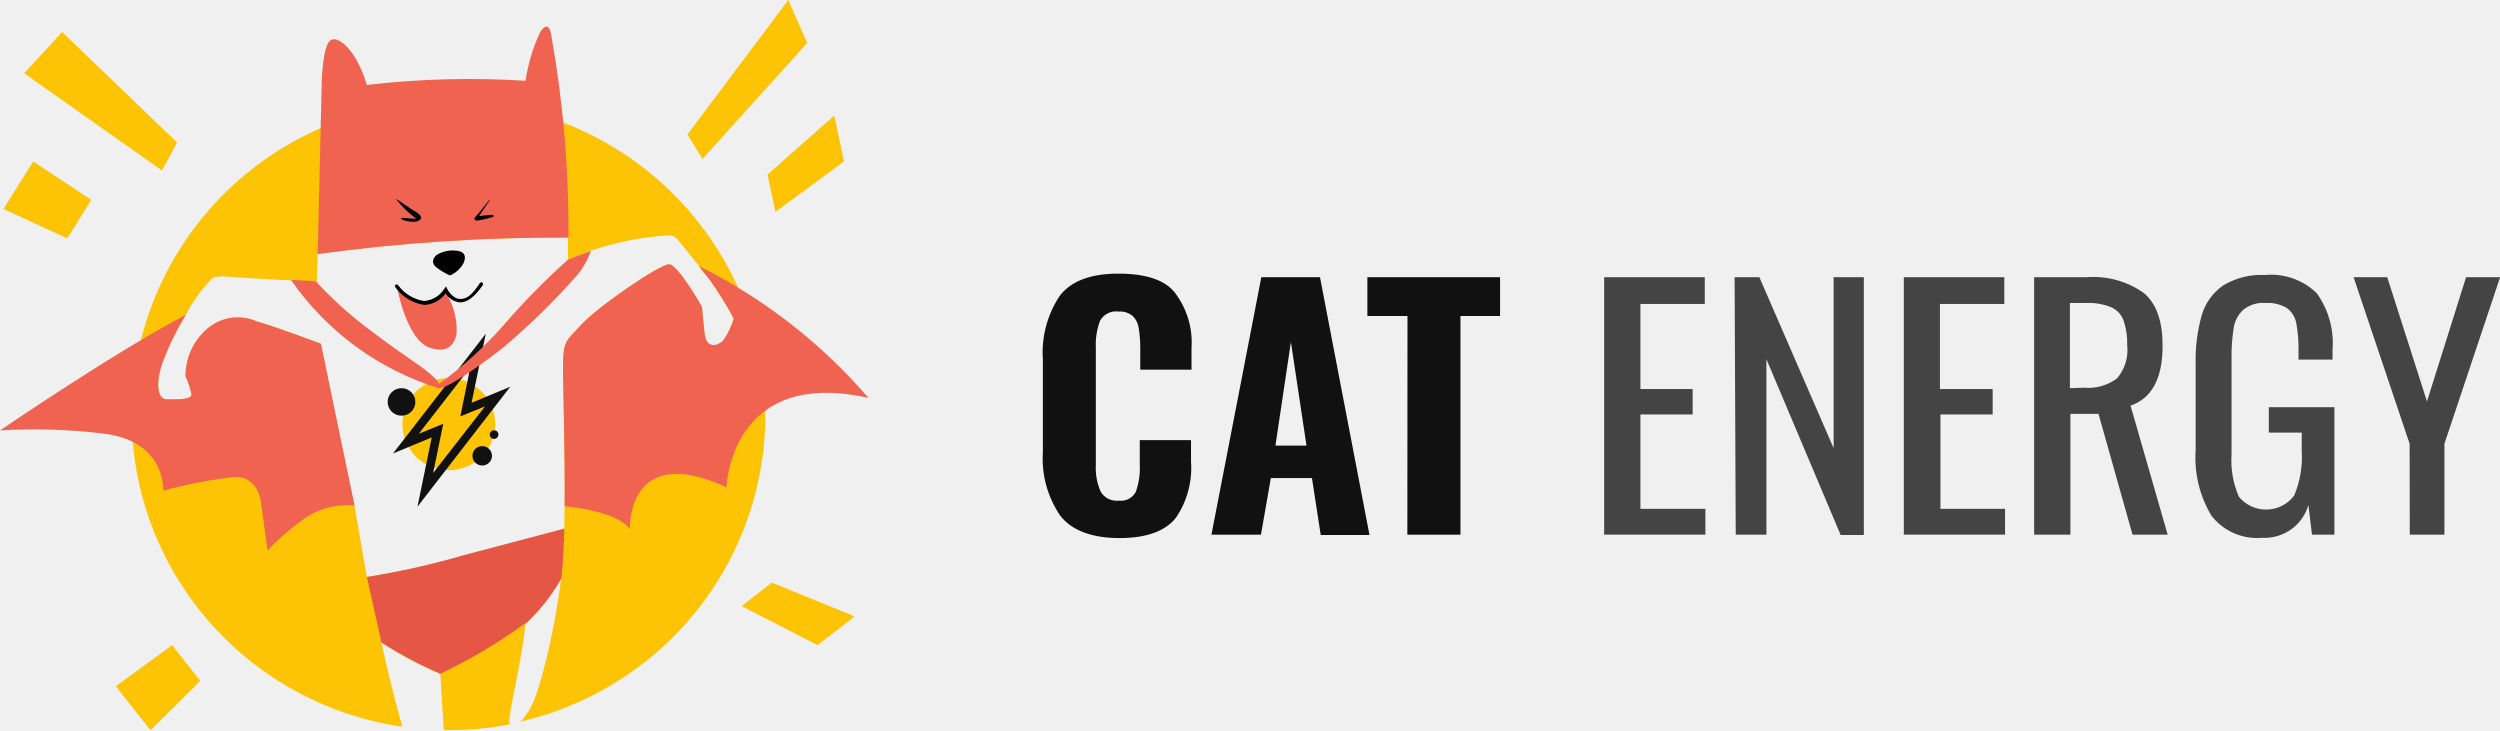
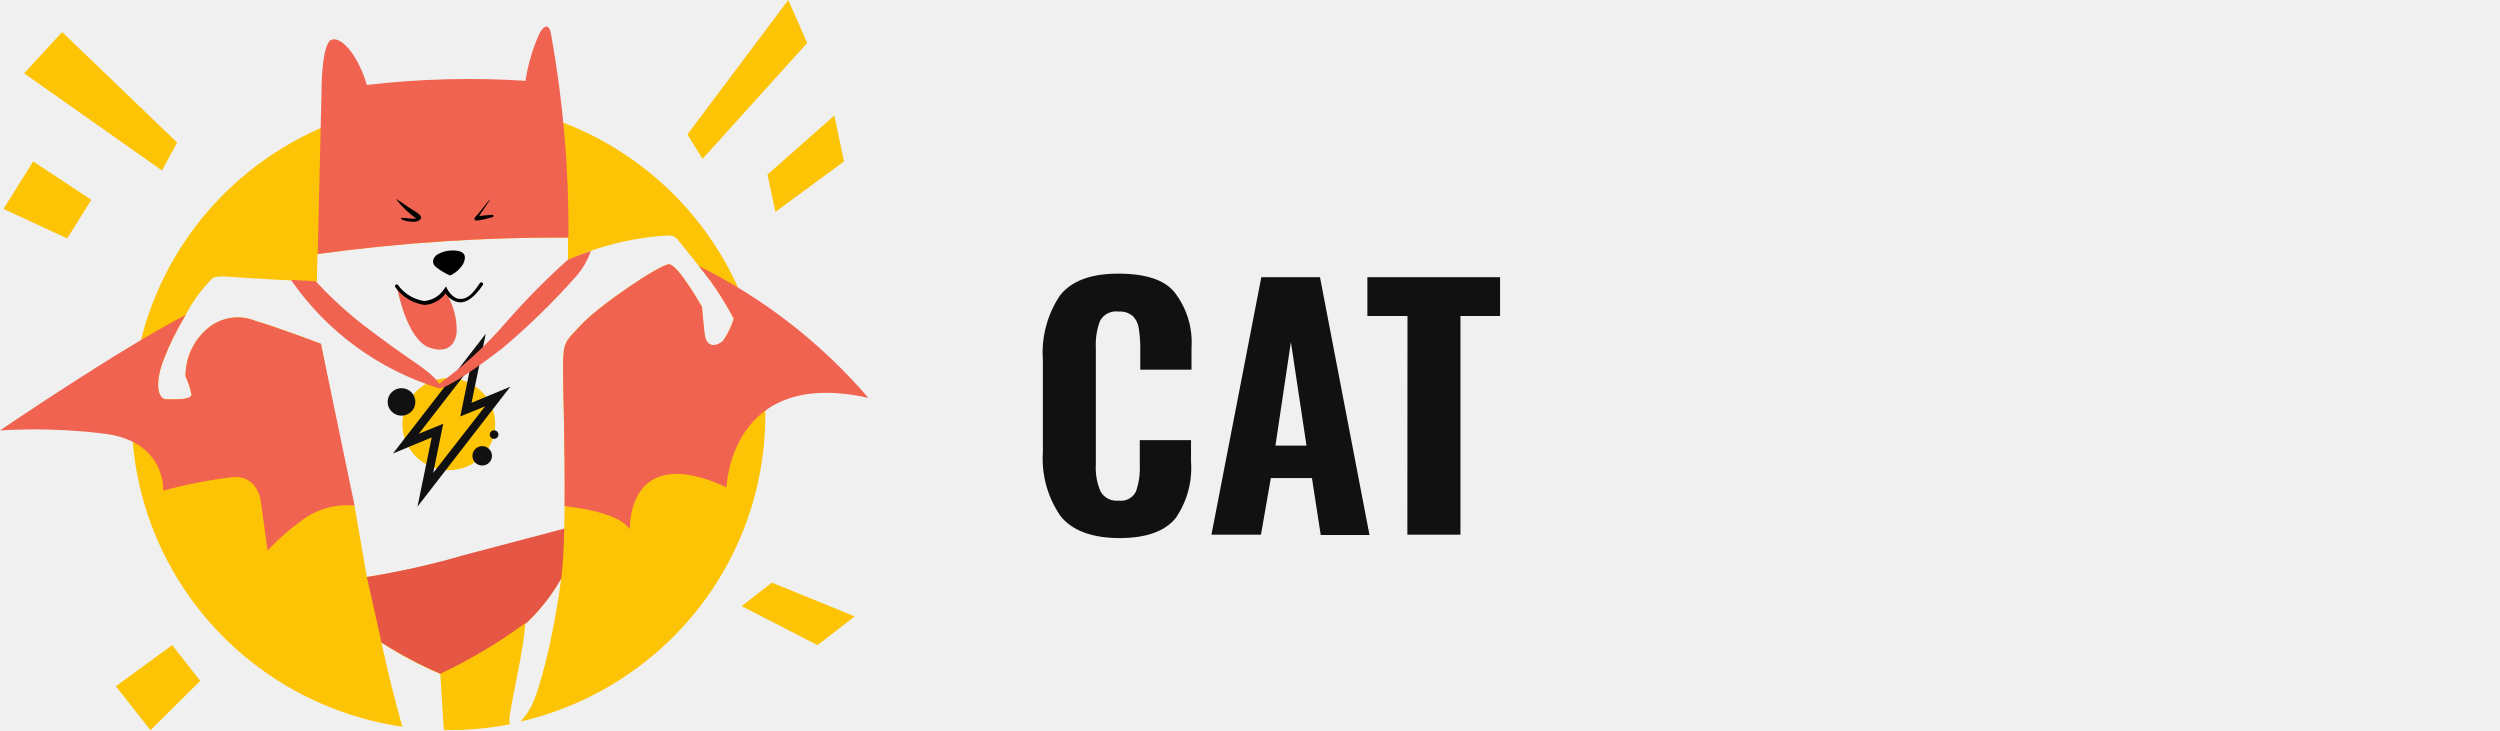
<svg xmlns="http://www.w3.org/2000/svg" width="202" height="59" viewBox="0 0 202 59" fill="none">
  <g clip-path="url(#clip0_2403_439)">
    <path d="M59.883 23.806C58.158 19.709 55.382 16.132 51.83 13.431C48.278 10.729 44.074 8.999 39.637 8.411C35.201 7.823 30.686 8.399 26.544 10.081C22.402 11.763 18.776 14.492 16.029 17.997C13.281 21.502 11.508 25.66 10.885 30.056C10.262 34.453 10.812 38.934 12.479 43.054C14.147 47.175 16.874 50.789 20.389 53.538C23.903 56.287 28.083 58.075 32.511 58.722C31.931 56.649 31.341 54.358 30.821 51.928C32.334 52.901 33.926 53.747 35.581 54.457C35.581 54.457 35.701 56.599 35.861 58.99C37.65 59.021 39.436 58.864 41.192 58.524C41.146 58.275 41.146 58.019 41.192 57.77C41.482 55.915 42.282 52.572 42.442 50.42C43.595 49.35 44.573 48.108 45.342 46.74L45.282 47.176C44.732 51.402 43.582 55.915 42.882 57.165C42.655 57.579 42.376 57.962 42.052 58.306C45.672 57.463 49.064 55.85 51.992 53.578C54.921 51.306 57.317 48.429 59.013 45.147C60.709 41.865 61.666 38.257 61.816 34.572C61.966 30.887 61.306 27.213 59.883 23.806ZM58.412 27.566C57.972 27.992 57.062 28.28 56.912 26.99C56.762 25.701 56.722 24.798 56.722 24.798C56.722 24.798 54.792 21.396 54.072 21.356C53.352 21.317 48.242 24.798 46.892 26.316C45.722 27.596 45.492 27.506 45.492 29.758C45.492 31.454 45.712 37.862 45.592 42.762L37.441 44.915C34.88 45.644 32.274 46.214 29.641 46.621L28.641 40.838H28.501L25.931 27.774C25.931 27.774 22.121 26.346 20.721 25.959C20.063 25.674 19.337 25.581 18.628 25.692C17.92 25.802 17.258 26.112 16.72 26.584C16.172 27.06 15.734 27.647 15.436 28.306C15.137 28.965 14.985 29.68 14.99 30.403C15.202 30.864 15.363 31.346 15.47 31.841C15.52 32.317 14.27 32.267 13.47 32.267C12.67 32.267 12.55 30.839 13.18 29.163C13.672 27.874 14.281 26.632 15 25.453C15.541 24.4 16.239 23.433 17.07 22.586C17.07 22.586 17.21 22.249 18.32 22.348C19.43 22.447 25.601 22.775 25.601 22.775L25.651 20.523C32.358 19.605 39.122 19.16 45.892 19.194C45.892 19.799 45.892 20.404 45.892 21.009C48.456 19.848 51.218 19.175 54.032 19.025C54.183 19.021 54.332 19.055 54.466 19.122C54.601 19.19 54.716 19.289 54.802 19.412C55.142 19.839 57.212 22.388 57.452 22.755C58.125 23.708 58.736 24.702 59.282 25.731C59.095 26.382 58.801 26.999 58.412 27.556V27.566Z" fill="#FDC305" />
    <path d="M56.463 21.495C56.933 22.09 57.343 22.616 57.463 22.775C58.135 23.728 58.746 24.721 59.293 25.75C59.103 26.381 58.812 26.977 58.433 27.516C57.993 27.943 57.083 28.23 56.933 26.941C56.783 25.651 56.723 24.798 56.723 24.798C56.723 24.798 54.793 21.396 54.073 21.356C53.353 21.317 48.242 24.798 46.892 26.316C45.722 27.596 45.492 27.506 45.492 29.758C45.492 31.246 45.662 36.354 45.622 40.897C47.432 41.096 50.093 41.592 50.893 42.762C50.893 42.762 50.603 35.64 58.703 39.37C58.703 39.37 58.983 29.659 70.163 32.148C66.363 27.722 61.703 24.099 56.463 21.495Z" fill="#F06351" />
    <path d="M45.932 19.194C45.973 13.697 45.504 8.209 44.532 2.797C44.532 2.797 44.382 1.508 43.662 2.559C43.068 3.816 42.664 5.153 42.462 6.527C38.187 6.255 33.896 6.368 29.642 6.864C28.821 4.136 27.421 2.896 26.751 3.224C26.081 3.551 26.001 6.477 26.001 6.477L25.671 20.523C32.385 19.604 39.155 19.159 45.932 19.194Z" fill="#F06351" />
    <path d="M45.352 46.74C45.481 45.678 45.551 44.27 45.592 42.712L37.441 44.865C34.881 45.611 32.276 46.197 29.642 46.621L30.752 51.58C30.752 51.69 30.752 51.799 30.822 51.908C32.334 52.881 33.926 53.727 35.581 54.437C38 53.29 40.304 51.919 42.462 50.34V50.4C43.61 49.335 44.584 48.1 45.352 46.74Z" fill="#E55645" />
    <path d="M32.002 16.089C31.952 15.99 33.002 16.764 33.412 17.002C33.822 17.24 34.022 17.418 34.022 17.587C34.022 17.756 33.762 17.924 33.402 17.924C33.042 17.924 32.482 17.805 32.402 17.666C32.322 17.527 33.002 17.666 33.342 17.666H33.632C33.016 17.22 32.467 16.689 32.002 16.089Z" fill="black" />
    <path d="M39.502 16.198C39.502 16.198 38.502 17.468 38.412 17.527C38.322 17.587 38.242 17.865 38.602 17.815C39.015 17.754 39.423 17.661 39.822 17.537C39.932 17.478 39.892 17.339 39.702 17.359C39.512 17.379 39.022 17.408 38.702 17.468L39.552 16.208C39.552 16.208 39.582 16.089 39.502 16.198Z" fill="black" />
    <path d="M36.362 22.259C36.825 22.056 37.208 21.708 37.452 21.267C37.732 20.612 37.452 20.364 37.012 20.275C36.406 20.166 35.782 20.286 35.262 20.612C34.872 20.979 34.922 21.336 35.262 21.604C35.599 21.867 35.969 22.087 36.362 22.259Z" fill="black" />
    <path d="M36.002 23.509C35.887 23.734 35.731 23.936 35.542 24.104C35.257 24.331 34.907 24.463 34.542 24.481C33.991 24.534 33.441 24.378 33.002 24.044C32.8 23.927 32.621 23.776 32.472 23.598C32.371 23.49 32.249 23.405 32.112 23.35C32.112 23.35 32.862 27.427 34.682 28.081C36.502 28.736 36.842 27.328 36.892 26.951C36.953 25.822 36.667 24.701 36.072 23.737C36.072 23.439 36.052 23.638 36.002 23.509Z" fill="#F06351" />
    <path d="M34.301 24.64C33.834 24.573 33.384 24.413 32.98 24.169C32.576 23.925 32.226 23.603 31.951 23.221C31.927 23.194 31.913 23.159 31.913 23.122C31.913 23.085 31.927 23.05 31.951 23.023C31.965 23.009 31.98 22.999 31.997 22.992C32.014 22.985 32.033 22.981 32.051 22.981C32.07 22.981 32.089 22.985 32.106 22.992C32.123 22.999 32.139 23.009 32.151 23.023C32.399 23.367 32.713 23.659 33.075 23.882C33.437 24.105 33.841 24.255 34.261 24.322C34.594 24.297 34.917 24.195 35.202 24.022C35.487 23.85 35.727 23.613 35.901 23.33L36.041 23.142L36.142 23.36C36.142 23.36 36.522 24.114 37.142 24.154C37.761 24.193 38.202 23.737 38.772 22.874C38.793 22.842 38.826 22.82 38.863 22.813C38.901 22.805 38.94 22.813 38.971 22.834C39.003 22.855 39.025 22.888 39.033 22.925C39.04 22.962 39.033 23.001 39.011 23.033C38.345 24.005 37.715 24.471 37.121 24.431C36.892 24.401 36.673 24.32 36.479 24.195C36.285 24.07 36.122 23.903 36.002 23.707C35.806 23.978 35.552 24.203 35.258 24.364C34.964 24.525 34.637 24.619 34.301 24.64Z" fill="black" />
    <path d="M36.262 37.991C38.333 37.991 40.012 36.325 40.012 34.271C40.012 32.217 38.333 30.551 36.262 30.551C34.191 30.551 32.512 32.217 32.512 34.271C32.512 36.325 34.191 37.991 36.262 37.991Z" fill="#FDC305" />
    <path d="M41.232 31.246L38.102 32.545L39.252 26.961L31.752 36.642L34.882 35.343L33.732 40.937L41.232 31.246ZM33.842 35.045L38.002 29.679L37.192 33.646L39.192 32.833L35.002 38.209L35.812 34.241L33.842 35.045Z" fill="#111111" />
    <path d="M32.441 33.587C33.06 33.587 33.562 33.089 33.562 32.476C33.562 31.862 33.06 31.365 32.441 31.365C31.823 31.365 31.322 31.862 31.322 32.476C31.322 33.089 31.823 33.587 32.441 33.587Z" fill="#111111" />
    <path d="M38.962 37.614C39.398 37.614 39.752 37.263 39.752 36.83C39.752 36.398 39.398 36.047 38.962 36.047C38.526 36.047 38.172 36.398 38.172 36.83C38.172 37.263 38.526 37.614 38.962 37.614Z" fill="#111111" />
    <path d="M39.922 35.462C40.115 35.462 40.272 35.306 40.272 35.114C40.272 34.923 40.115 34.767 39.922 34.767C39.729 34.767 39.572 34.923 39.572 35.114C39.572 35.306 39.729 35.462 39.922 35.462Z" fill="#111111" />
    <path d="M45.882 20.989C44.077 22.603 42.377 24.329 40.792 26.157C39.213 27.972 37.432 29.602 35.482 31.018C35.262 30.492 33.852 29.51 33.852 29.51C33.852 29.51 30.712 27.377 28.651 25.701C27.538 24.781 26.489 23.787 25.511 22.725L23.511 22.616C26.398 26.799 30.628 29.89 35.512 31.385C36.372 31.246 38.792 29.53 40.602 28.131C42.743 26.325 44.749 24.365 46.602 22.269C47.1 21.682 47.487 21.009 47.742 20.285C46.602 20.662 45.882 20.989 45.882 20.989Z" fill="#F06351" />
    <path d="M65.223 3.472L56.763 12.836L55.543 10.862L63.693 0L65.223 3.472Z" fill="#FDC305" />
    <path d="M62.653 17.121L68.193 13.044L67.413 9.334L62.013 14.105L62.653 17.121Z" fill="#FDC305" />
    <path d="M59.923 48.972L66.053 52.126L69.063 49.805L62.373 47.077L59.923 48.972Z" fill="#FDC305" />
    <path d="M1.95 5.922L5.02 2.589L14.31 11.516L13.09 13.778L1.95 5.922Z" fill="#FDC305" />
    <path d="M7.38 16.149L2.68 13.044L0.28 16.883L5.43 19.263L7.38 16.149Z" fill="#FDC305" />
    <path d="M13.91 52.126L9.36 55.449L12.16 59L16.18 55.012L13.91 52.126Z" fill="#FDC305" />
    <path d="M25.931 27.774C25.931 27.774 22.121 26.346 20.721 25.959C20.064 25.674 19.338 25.581 18.629 25.692C17.92 25.802 17.258 26.112 16.721 26.584C16.173 27.06 15.735 27.647 15.436 28.306C15.137 28.965 14.986 29.68 14.991 30.403C15.202 30.864 15.363 31.346 15.471 31.841C15.521 32.317 14.271 32.267 13.471 32.267C12.671 32.267 12.551 30.839 13.181 29.163C13.672 27.874 14.281 26.632 15.001 25.453C9.55 28.27 0 34.777 0 34.777C2.732 34.614 5.473 34.693 8.19 35.015C13.441 35.541 13.191 39.647 13.191 39.647C15.037 39.142 16.919 38.775 18.821 38.546C20.941 38.407 21.091 40.649 21.091 40.649L21.621 44.478C22.426 43.614 23.313 42.831 24.271 42.137C25.506 41.157 27.078 40.694 28.651 40.848L25.931 27.774Z" fill="#F06351" />
    <path d="M85.664 41.661C84.634 40.147 84.141 38.336 84.264 36.513V29.073C84.134 27.237 84.619 25.41 85.644 23.876C86.571 22.692 88.154 22.104 90.394 22.11C92.634 22.117 94.151 22.636 94.944 23.668C95.912 24.946 96.384 26.526 96.274 28.121V29.867H92.134V27.972C92.129 27.474 92.085 26.977 92.004 26.485C91.954 26.128 91.789 25.798 91.534 25.542C91.377 25.408 91.194 25.307 90.996 25.244C90.799 25.181 90.591 25.157 90.384 25.175C90.087 25.131 89.784 25.179 89.516 25.312C89.247 25.445 89.027 25.657 88.884 25.919C88.621 26.616 88.505 27.358 88.544 28.101V37.545C88.499 38.292 88.632 39.04 88.934 39.727C89.079 39.974 89.293 40.175 89.55 40.304C89.808 40.432 90.098 40.483 90.384 40.451C90.666 40.49 90.953 40.441 91.204 40.309C91.456 40.177 91.659 39.97 91.784 39.717C92.026 39.019 92.131 38.282 92.094 37.545V35.561H96.234V37.277C96.356 38.895 95.923 40.507 95.004 41.849C94.124 42.941 92.604 43.476 90.444 43.476C88.284 43.476 86.594 42.881 85.664 41.661Z" fill="#111111" />
    <path d="M101.915 22.398H106.655L110.655 43.228H106.715L106.005 38.626H102.685L101.885 43.199H97.885L101.915 22.398ZM105.565 36.007L104.305 27.635L103.055 36.007H105.565Z" fill="#111111" />
    <path d="M113.725 25.532H110.485V22.398H121.205V25.532H118.005V43.199H113.715L113.725 25.532Z" fill="#111111" />
-     <path d="M129.616 22.398H137.746V24.56H132.546V31.434H136.766V33.488H132.546V41.115H137.796V43.199H129.616V22.398Z" fill="#444444" />
-     <path d="M140.157 22.398H142.157L148.157 36.215V22.398H150.597V43.228H148.727L142.727 29.024V43.199H140.247L140.157 22.398Z" fill="#444444" />
-     <path d="M153.828 22.398H161.948V24.56H156.748V31.434H161.008V33.488H156.788V41.115H162.008V43.199H153.828V22.398Z" fill="#444444" />
-     <path d="M164.358 22.398H168.578C170.241 22.265 171.897 22.726 173.248 23.697C174.248 24.56 174.738 25.969 174.738 27.923C174.738 30.568 173.875 32.185 172.148 32.773L175.148 43.199H172.308L169.558 33.438H167.288V43.199H164.358V22.398ZM168.358 31.325C169.322 31.418 170.285 31.149 171.058 30.571C171.372 30.202 171.607 29.774 171.748 29.311C171.889 28.849 171.933 28.363 171.878 27.883C171.898 27.21 171.8 26.539 171.588 25.899C171.502 25.663 171.369 25.447 171.198 25.263C171.026 25.079 170.819 24.931 170.588 24.828C169.939 24.564 169.239 24.445 168.538 24.481H167.248V31.365L168.358 31.325Z" fill="#444444" />
-     <path d="M178.679 41.661C177.723 40.061 177.28 38.21 177.409 36.354V29.411C177.374 28.071 177.543 26.733 177.909 25.443C178.198 24.473 178.811 23.63 179.649 23.052C180.66 22.448 181.83 22.158 183.009 22.219C183.771 22.147 184.54 22.241 185.262 22.495C185.984 22.749 186.642 23.155 187.189 23.687C188.148 25.02 188.602 26.647 188.469 28.28V29.054H185.719V28.409C185.738 27.638 185.677 26.867 185.539 26.108C185.448 25.621 185.177 25.186 184.779 24.887C184.26 24.584 183.66 24.442 183.059 24.481C182.406 24.425 181.756 24.625 181.249 25.036C180.834 25.427 180.563 25.944 180.479 26.504C180.352 27.322 180.295 28.148 180.309 28.974V36.701C180.229 37.876 180.432 39.052 180.899 40.133C181.17 40.466 181.515 40.733 181.906 40.913C182.297 41.094 182.725 41.183 183.156 41.174C183.587 41.166 184.011 41.059 184.394 40.864C184.778 40.668 185.111 40.387 185.369 40.044C185.851 38.9 186.059 37.661 185.979 36.424V34.956H183.319V32.902H188.619V43.199H186.809L186.519 40.808C186.29 41.602 185.796 42.296 185.119 42.777C184.442 43.258 183.621 43.497 182.789 43.456C182.007 43.525 181.22 43.396 180.501 43.082C179.783 42.768 179.156 42.279 178.679 41.661Z" fill="#444444" />
-     <path d="M194.699 35.858L190.169 22.398H192.889L196.099 32.436L199.259 22.398H202.009L197.509 35.858V43.199H194.709L194.699 35.858Z" fill="#444444" />
+     <path d="M129.616 22.398H137.746V24.56H132.546V31.434H136.766V33.488H132.546V41.115H137.796V43.199H129.616V22.398Z" fill="@dark-grey" />
+     <path d="M140.157 22.398H142.157L148.157 36.215V22.398H150.597V43.228H148.727L142.727 29.024V43.199H140.247L140.157 22.398Z" fill="@dark-grey" />
+     <path d="M153.828 22.398H161.948V24.56H156.748V31.434H161.008V33.488H156.788V41.115H162.008V43.199H153.828V22.398Z" fill="@dark-grey" />
+     <path d="M164.358 22.398H168.578C170.241 22.265 171.897 22.726 173.248 23.697C174.248 24.56 174.738 25.969 174.738 27.923C174.738 30.568 173.875 32.185 172.148 32.773L175.148 43.199H172.308L169.558 33.438H167.288V43.199H164.358V22.398ZM168.358 31.325C169.322 31.418 170.285 31.149 171.058 30.571C171.372 30.202 171.607 29.774 171.748 29.311C171.889 28.849 171.933 28.363 171.878 27.883C171.898 27.21 171.8 26.539 171.588 25.899C171.502 25.663 171.369 25.447 171.198 25.263C171.026 25.079 170.819 24.931 170.588 24.828C169.939 24.564 169.239 24.445 168.538 24.481H167.248V31.365L168.358 31.325Z" fill="@dark-grey" />
+     <path d="M178.679 41.661C177.723 40.061 177.28 38.21 177.409 36.354V29.411C177.374 28.071 177.543 26.733 177.909 25.443C178.198 24.473 178.811 23.63 179.649 23.052C180.66 22.448 181.83 22.158 183.009 22.219C183.771 22.147 184.54 22.241 185.262 22.495C185.984 22.749 186.642 23.155 187.189 23.687C188.148 25.02 188.602 26.647 188.469 28.28V29.054H185.719V28.409C185.738 27.638 185.677 26.867 185.539 26.108C185.448 25.621 185.177 25.186 184.779 24.887C184.26 24.584 183.66 24.442 183.059 24.481C182.406 24.425 181.756 24.625 181.249 25.036C180.834 25.427 180.563 25.944 180.479 26.504C180.352 27.322 180.295 28.148 180.309 28.974V36.701C180.229 37.876 180.432 39.052 180.899 40.133C181.17 40.466 181.515 40.733 181.906 40.913C182.297 41.094 182.725 41.183 183.156 41.174C183.587 41.166 184.011 41.059 184.394 40.864C184.778 40.668 185.111 40.387 185.369 40.044C185.851 38.9 186.059 37.661 185.979 36.424V34.956H183.319V32.902H188.619V43.199H186.809L186.519 40.808C186.29 41.602 185.796 42.296 185.119 42.777C184.442 43.258 183.621 43.497 182.789 43.456C182.007 43.525 181.22 43.396 180.501 43.082C179.783 42.768 179.156 42.279 178.679 41.661Z" fill="@dark-grey" />
+     <path d="M194.699 35.858L190.169 22.398H192.889L196.099 32.436L199.259 22.398H202.009L197.509 35.858V43.199H194.709L194.699 35.858Z" fill="@dark-grey" />
  </g>
  <defs>
    <clipPath id="clip0_2403_439">
      <rect width="202" height="59" fill="white" />
    </clipPath>
  </defs>
</svg>
